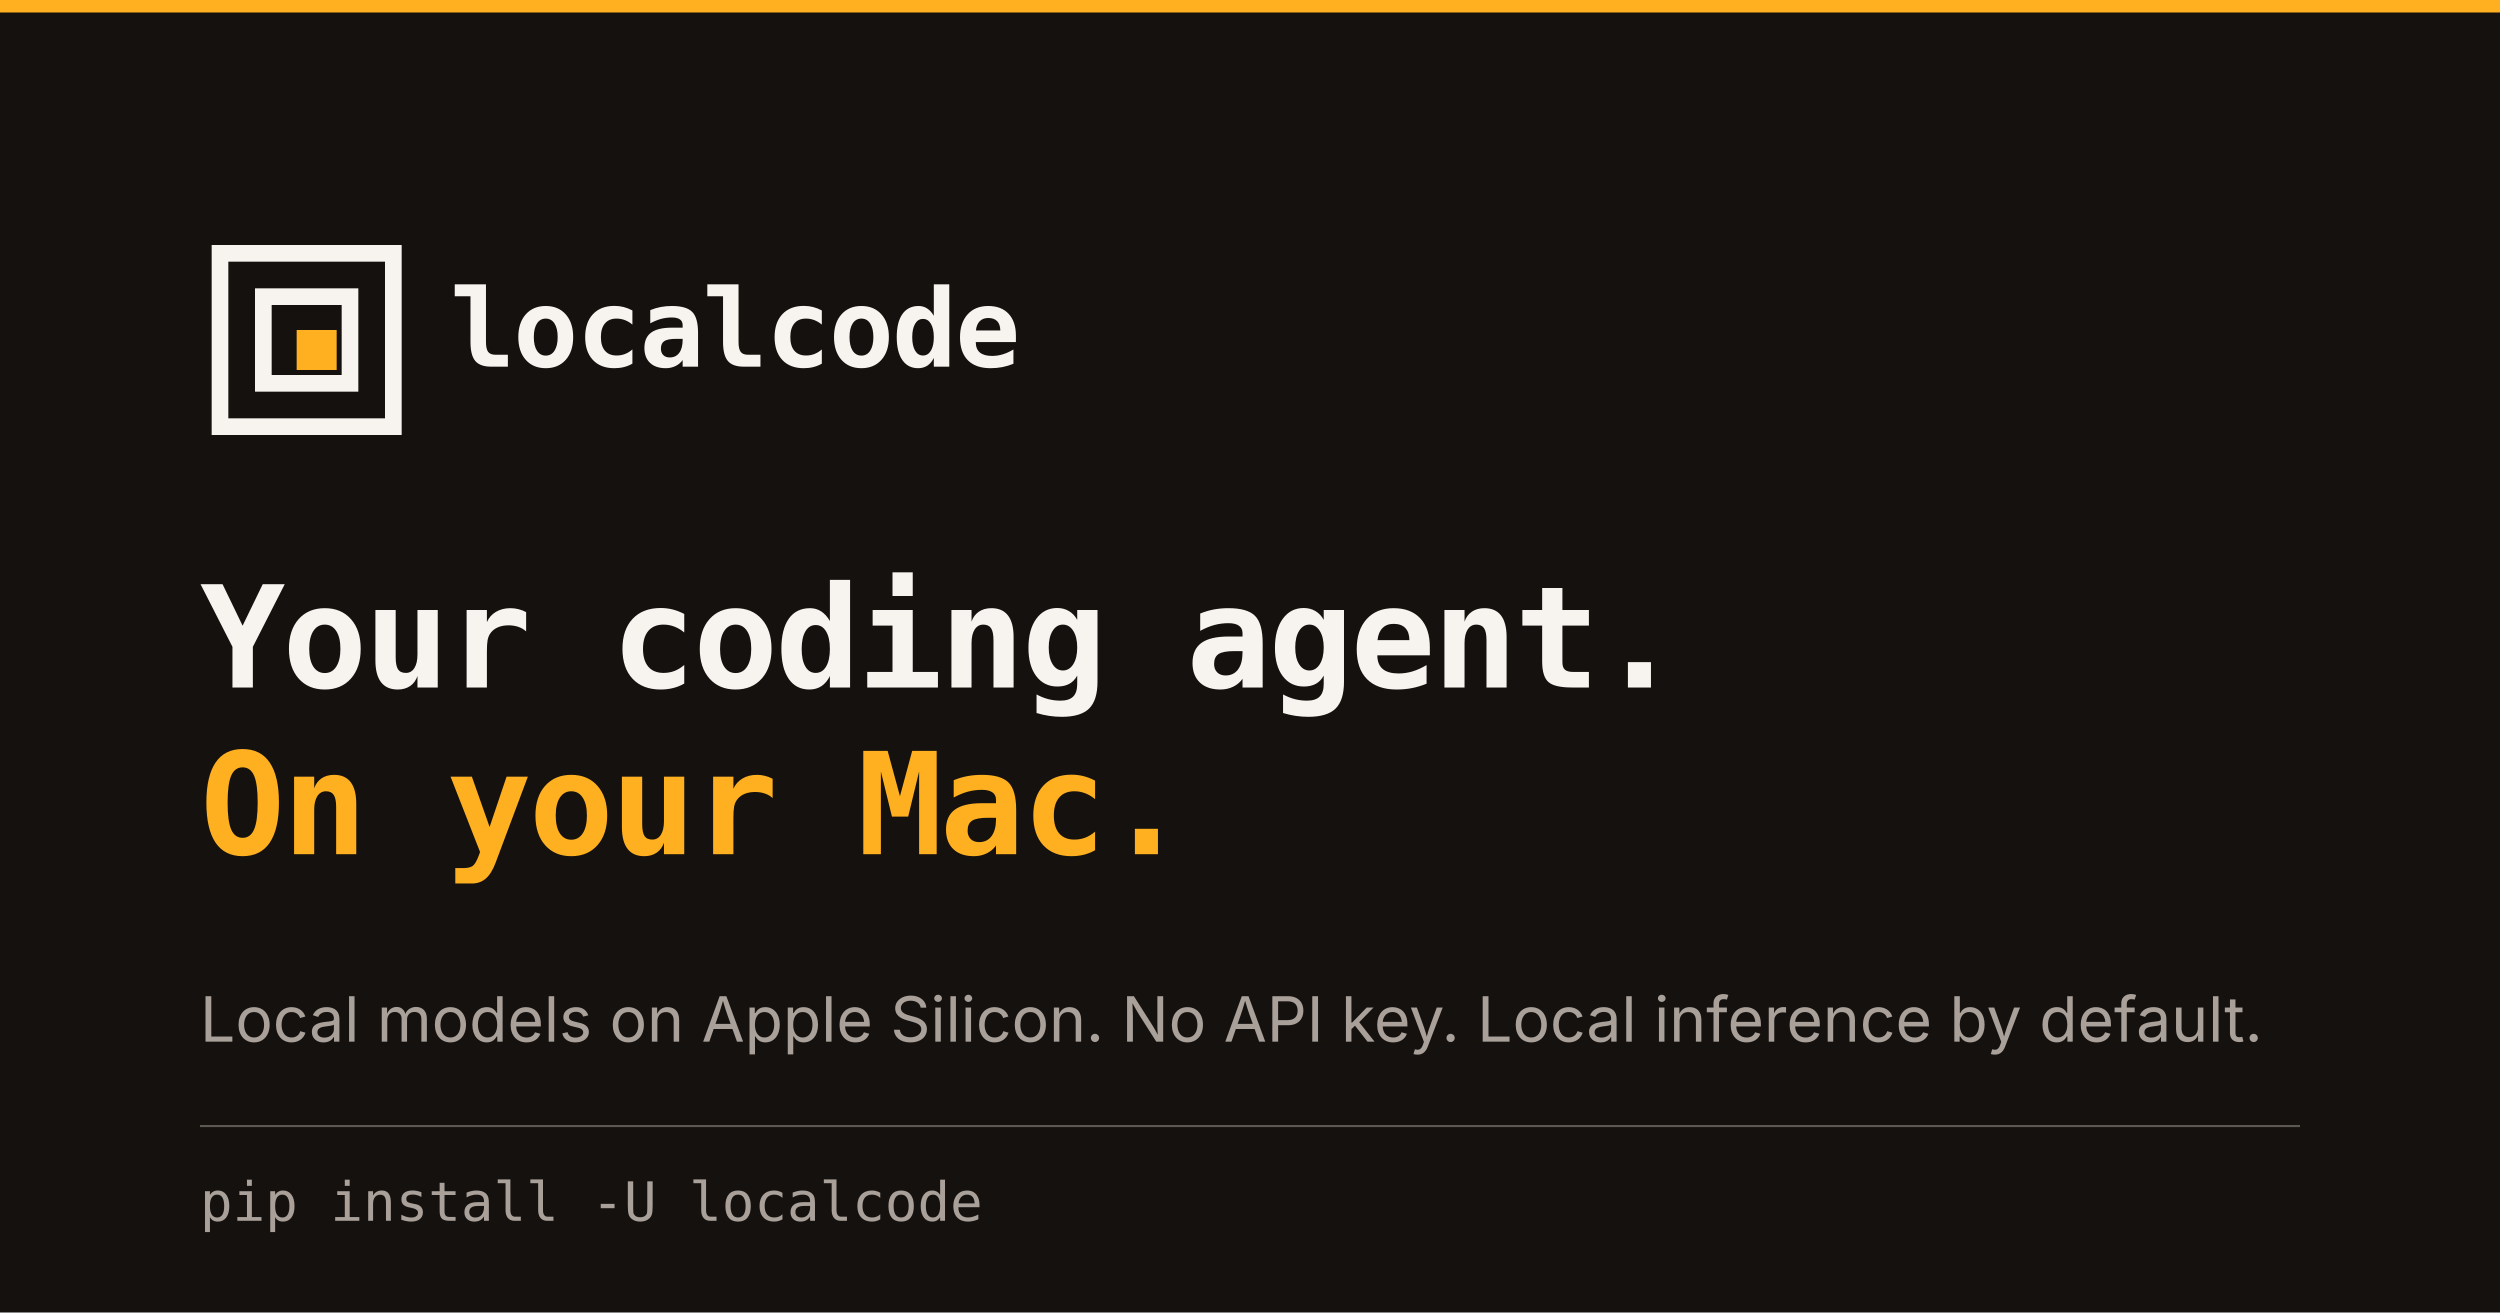
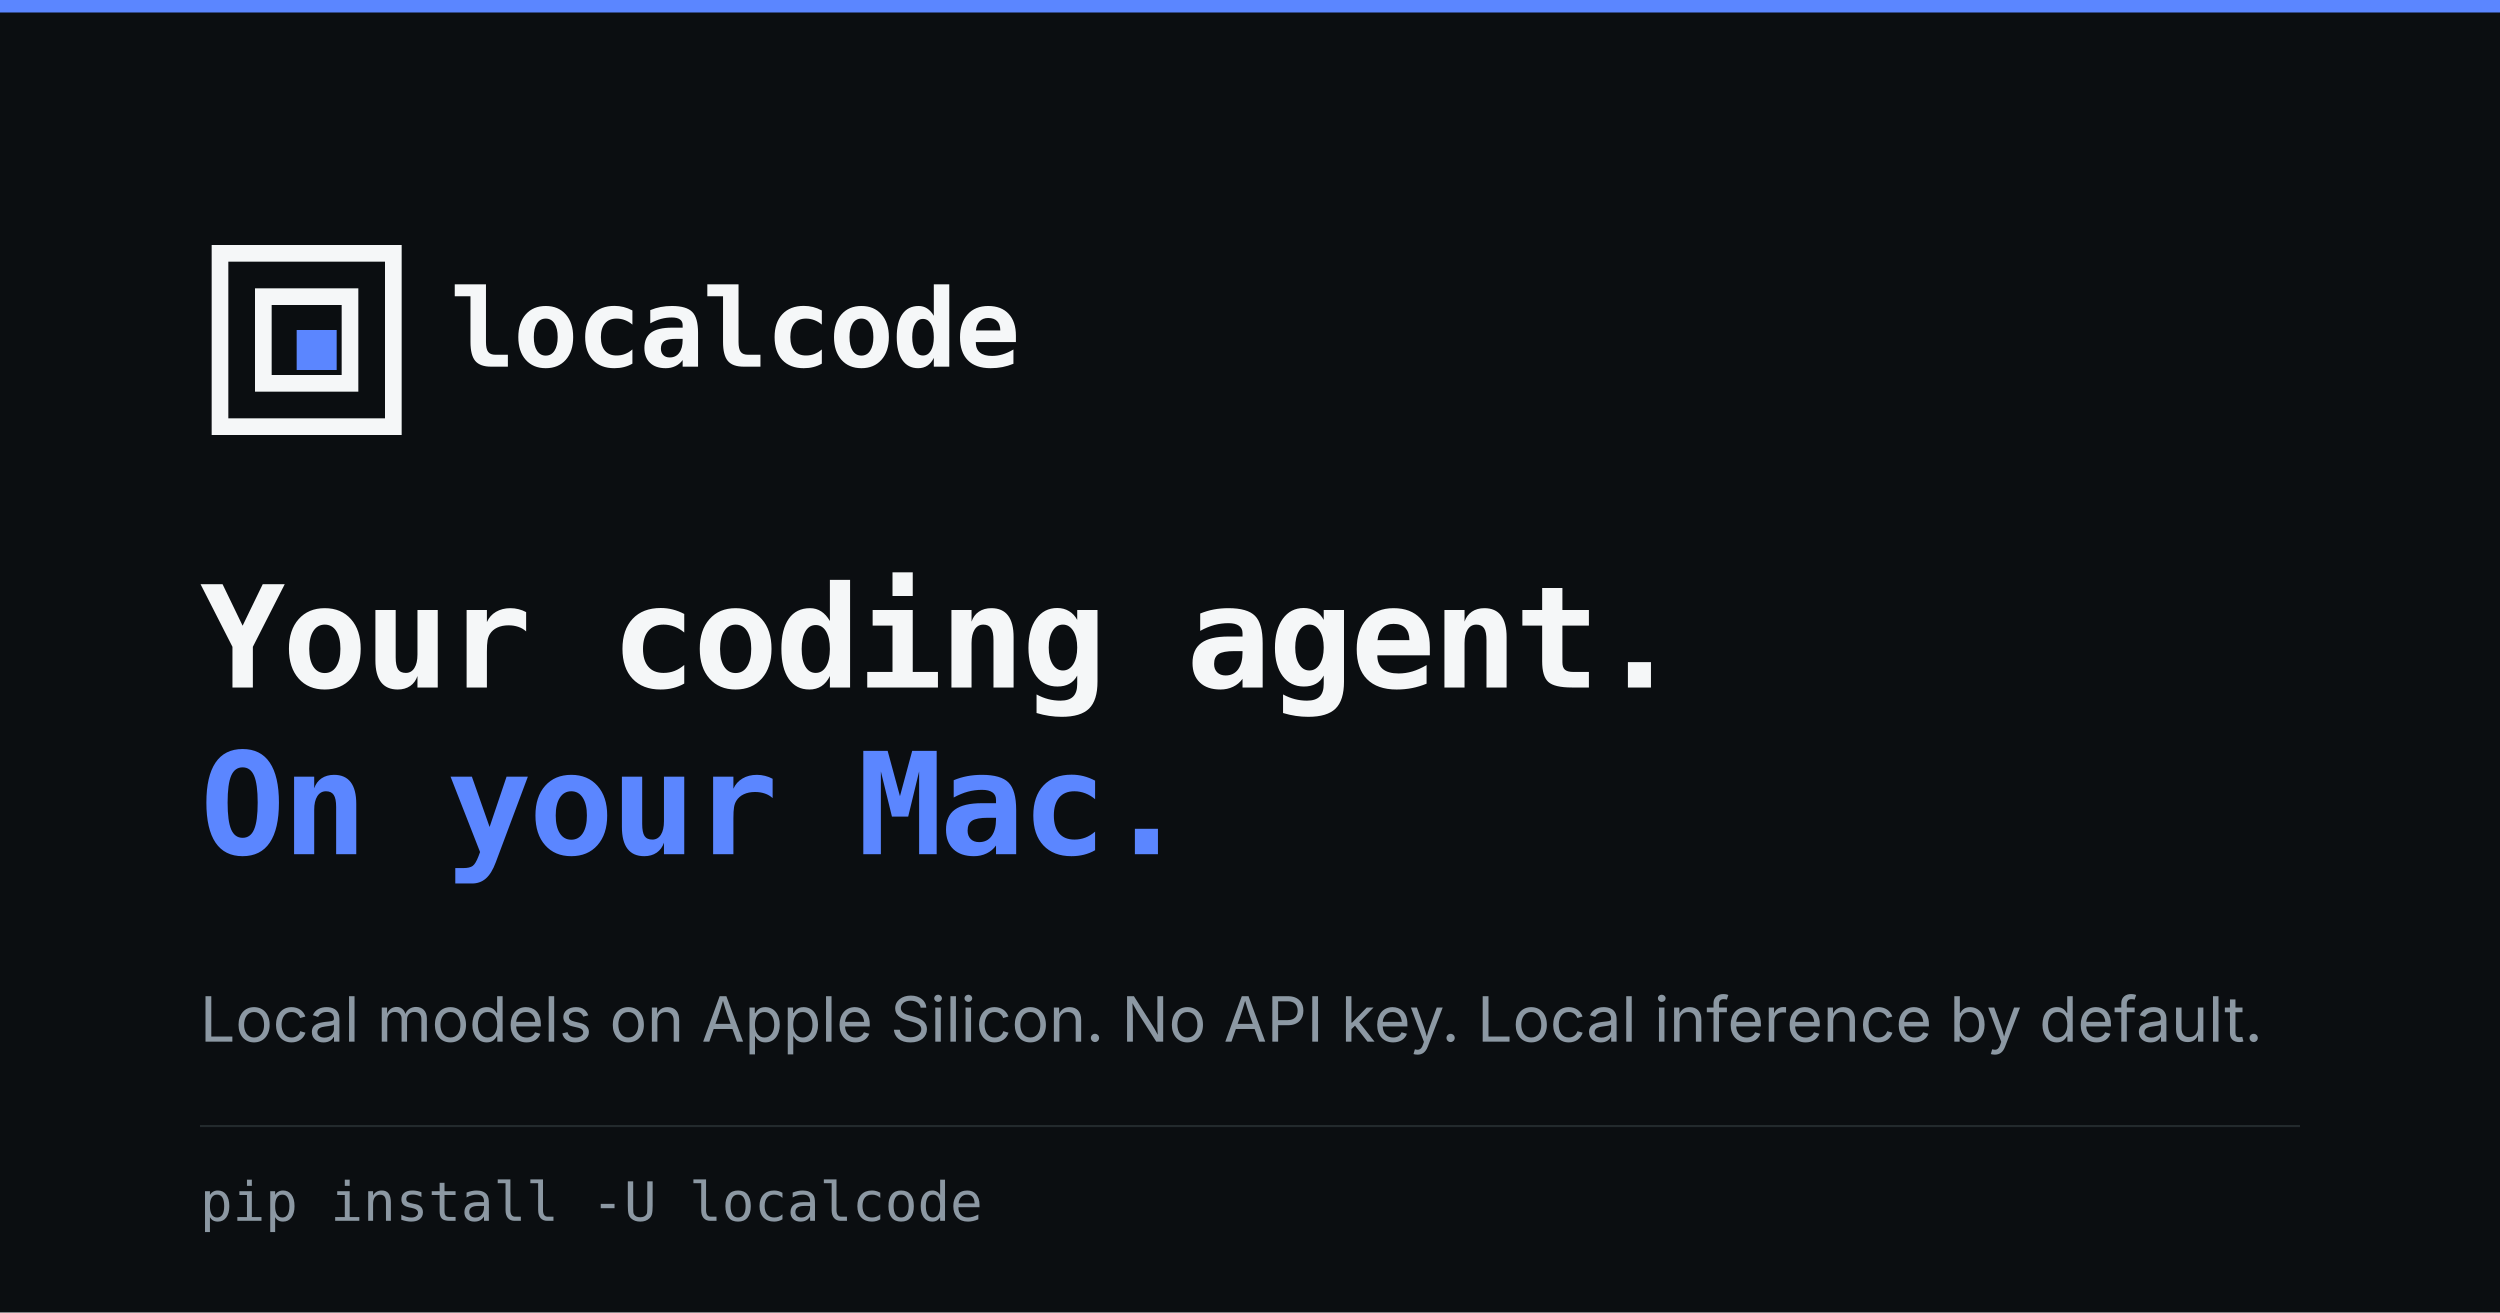
<svg xmlns="http://www.w3.org/2000/svg" viewBox="0 0 1200 630" width="1200" height="630" role="img" aria-label="localcode — Your coding agent. On your Mac.">
-   <rect width="1200" height="630" fill="#14110F" />
-   <rect x="0" y="0" width="1200" height="6" fill="#FFB020" />
+   <rect width="1200" height="630" fill="#0B0E11" />
+   <rect x="0" y="0" width="1200" height="6" fill="#5B86FF" />
  <g transform="translate(96 112) scale(3.2)">
-     <g fill="none" stroke="#F7F4EF" stroke-width="2.5">
+     <g fill="none" stroke="#F5F7F8" stroke-width="2.5">
      <rect x="3" y="3" width="26" height="26" />
      <rect x="9.5" y="9.5" width="13" height="13" />
    </g>
-     <rect x="14.5" y="14.5" width="6" height="6" fill="#FFB020" />
+     <rect x="14.5" y="14.5" width="6" height="6" fill="#5B86FF" />
  </g>
-   <text x="216" y="176" fill="#F7F4EF" font-family="'Martian Mono', ui-monospace, SFMono-Regular, Menlo, monospace" font-size="52" font-weight="600" letter-spacing="-1">localcode</text>
-   <text x="96" y="330" fill="#F7F4EF" font-family="'Martian Mono', ui-monospace, SFMono-Regular, Menlo, monospace" font-size="68" font-weight="600" letter-spacing="-1.5">Your coding agent.</text>
-   <text x="96" y="410" fill="#FFB020" font-family="'Martian Mono', ui-monospace, SFMono-Regular, Menlo, monospace" font-size="68" font-weight="600" letter-spacing="-1.5">On your Mac.</text>
-   <text x="96" y="500" fill="#A8A099" font-family="Inter, -apple-system, BlinkMacSystemFont, 'Segoe UI', sans-serif" font-size="30">Local models on Apple Silicon. No API key. Local inference by default.</text>
-   <rect x="96" y="540" width="1008" height="1" fill="#5C5751" />
-   <text x="96" y="586" fill="#A8A099" font-family="'Commit Mono', ui-monospace, SFMono-Regular, Menlo, monospace" font-size="26">pip install -U localcode</text>
+   <text x="216" y="176" fill="#F5F7F8" font-family="'Martian Mono', ui-monospace, SFMono-Regular, Menlo, monospace" font-size="52" font-weight="600" letter-spacing="-1">localcode</text>
+   <text x="96" y="330" fill="#F5F7F8" font-family="'Martian Mono', ui-monospace, SFMono-Regular, Menlo, monospace" font-size="68" font-weight="600" letter-spacing="-1.5">Your coding agent.</text>
+   <text x="96" y="410" fill="#5B86FF" font-family="'Martian Mono', ui-monospace, SFMono-Regular, Menlo, monospace" font-size="68" font-weight="600" letter-spacing="-1.5">On your Mac.</text>
+   <text x="96" y="500" fill="#8C98A3" font-family="Inter, -apple-system, BlinkMacSystemFont, 'Segoe UI', sans-serif" font-size="30">Local models on Apple Silicon. No API key. Local inference by default.</text>
+   <rect x="96" y="540" width="1008" height="1" fill="#232A2D" />
+   <text x="96" y="586" fill="#8C98A3" font-family="'Commit Mono', ui-monospace, SFMono-Regular, Menlo, monospace" font-size="26">pip install -U localcode</text>
</svg>
